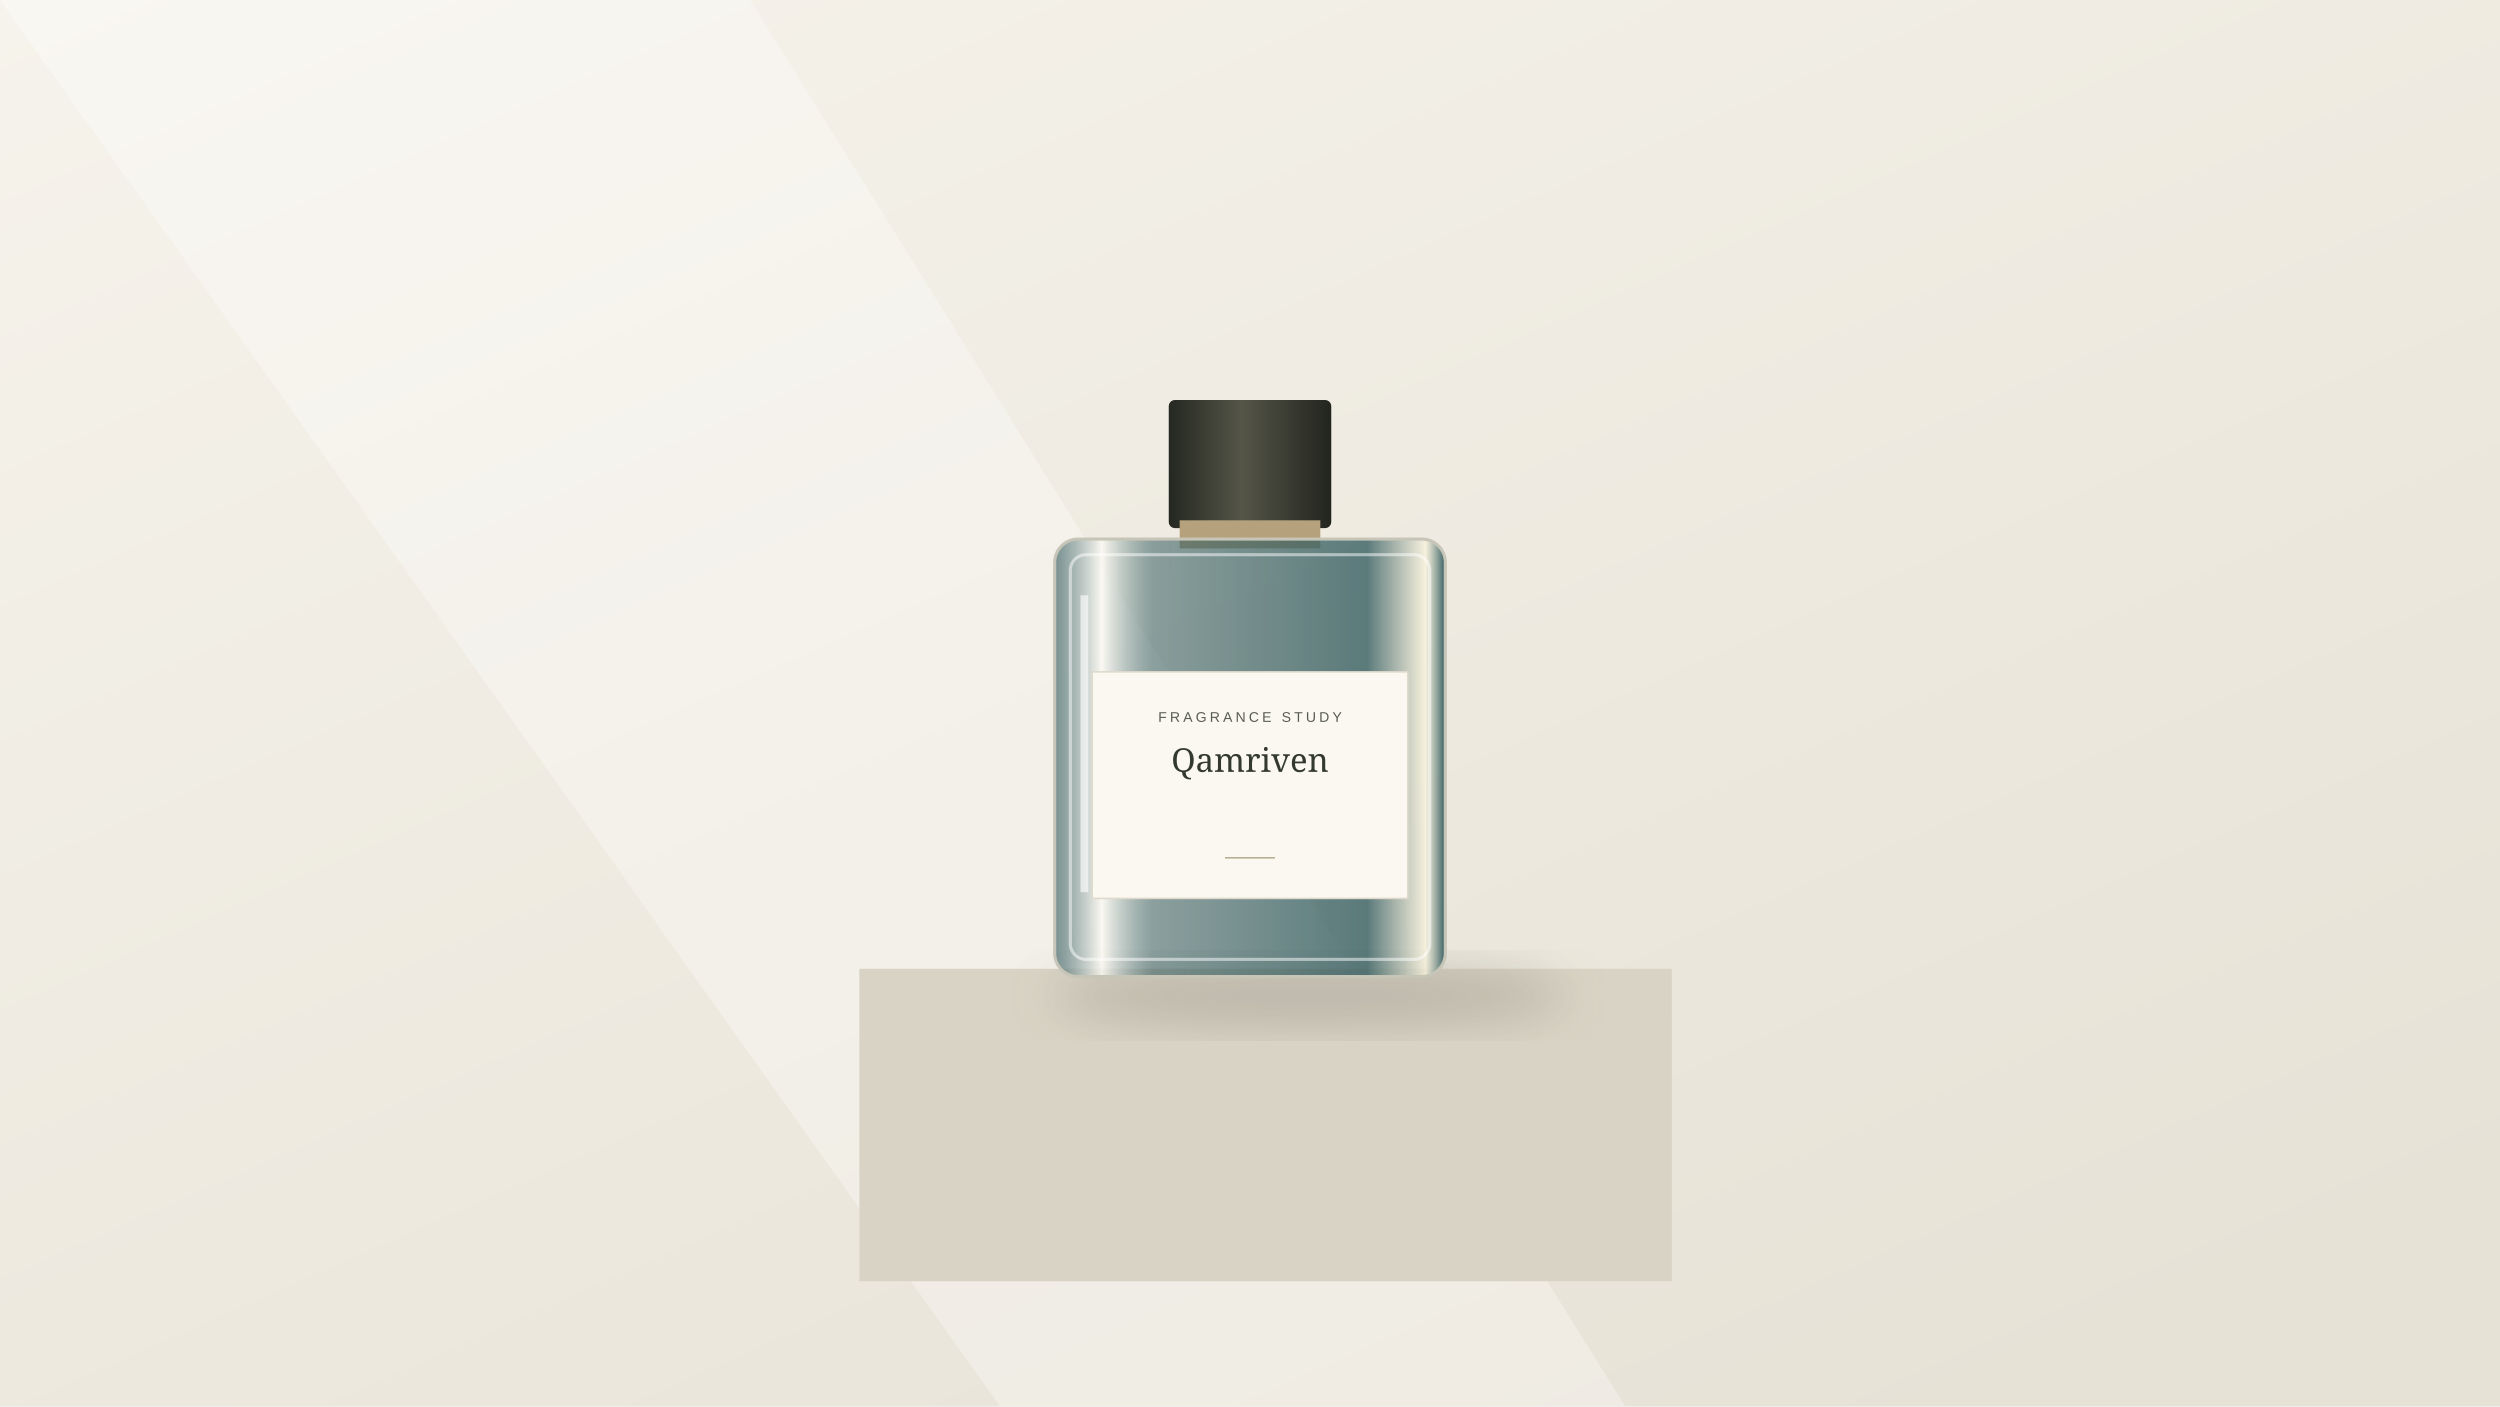
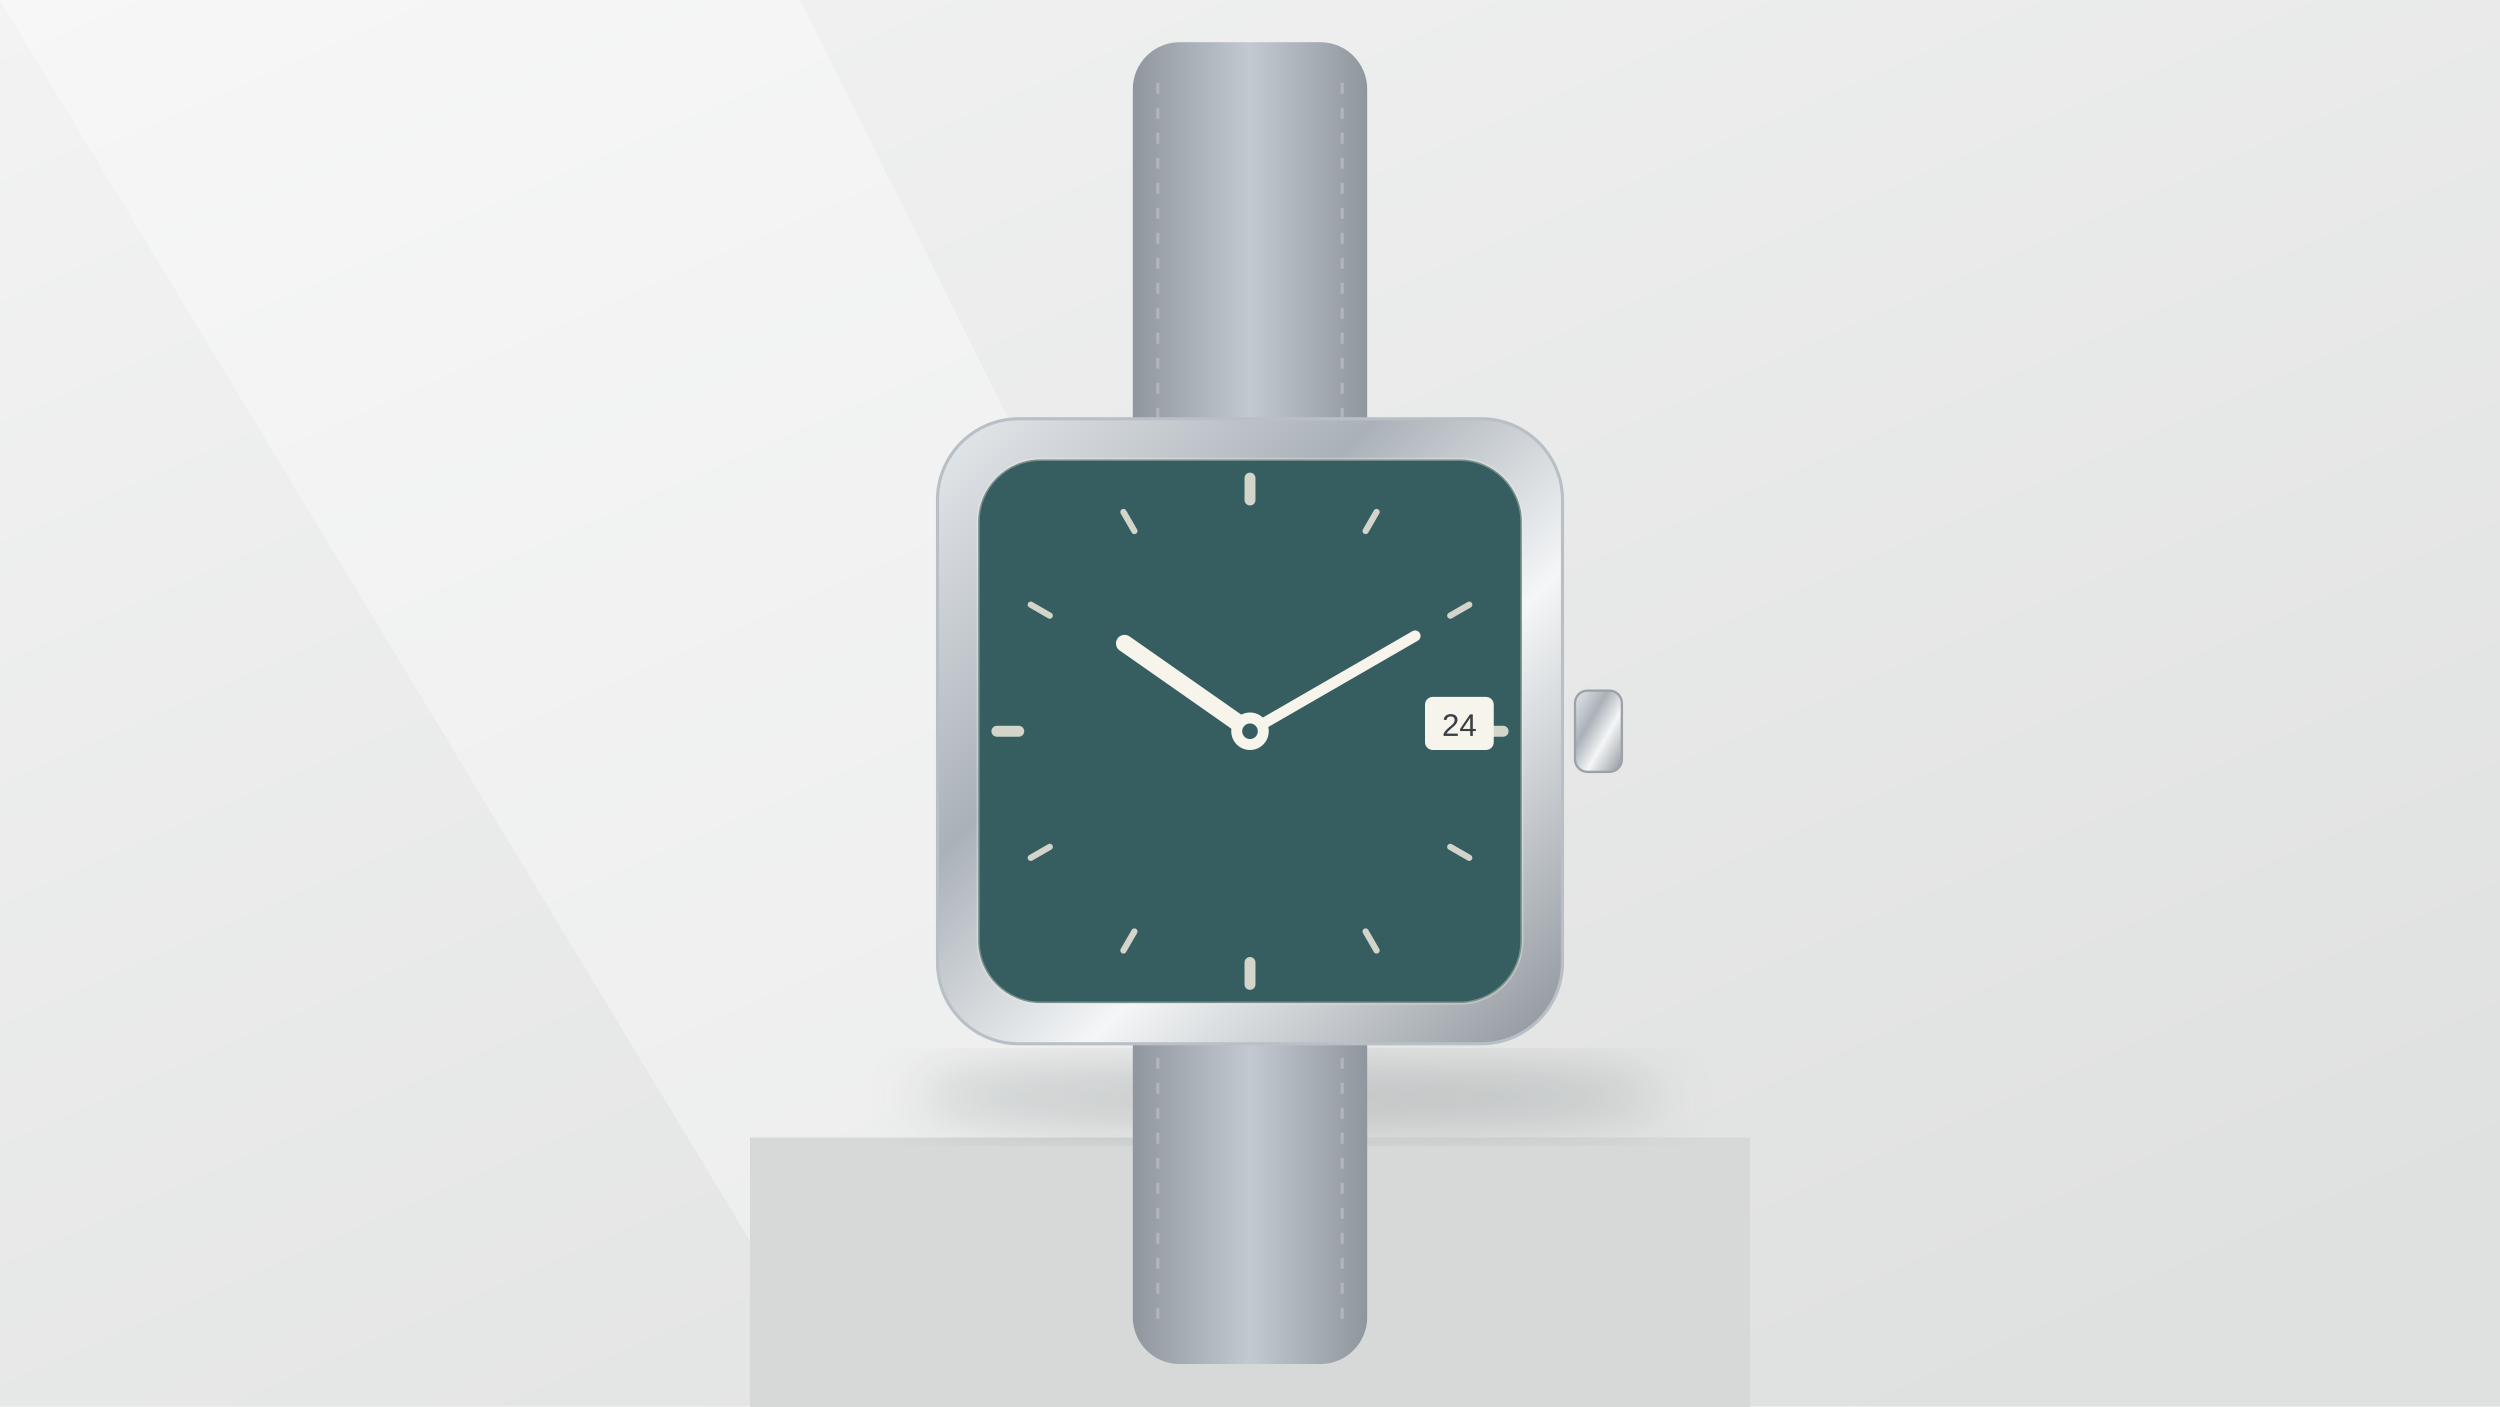
<svg xmlns="http://www.w3.org/2000/svg" width="1600" height="900" viewBox="0 0 1600 900" role="img" aria-labelledby="title desc">
  <defs>
    <linearGradient id="bg" x2=".8" y2="1">
-       <stop stop-color="#f6f3ec" />
-       <stop offset="1" stop-color="#e7e2d6" />
+       <stop stop-color="#f2f3f2" />
+       <stop offset="1" stop-color="#dfe1e0" />
    </linearGradient>
-     <linearGradient id="glass">
-       <stop stop-color="#365e61" stop-opacity=".65" />
-       <stop offset=".12" stop-color="#fcfaf3" stop-opacity=".8" />
-       <stop offset=".25" stop-color="#365e61" stop-opacity=".55" />
-       <stop offset=".8" stop-color="#365e61" stop-opacity=".8" />
-       <stop offset=".95" stop-color="#f8f2dc" stop-opacity=".75" />
-       <stop offset="1" stop-color="#365e61" />
+     <linearGradient id="band" x1="0" x2="1">
+       <stop stop-color="#8f969e" />
+       <stop offset=".5" stop-color="#c3c9d0" />
+       <stop offset="1" stop-color="#8f969e" />
    </linearGradient>
-     <linearGradient id="cap">
-       <stop stop-color="#242820" />
-       <stop offset=".45" stop-color="#555548" />
-       <stop offset="1" stop-color="#22251e" />
+     <linearGradient id="metal" x2="1" y2="1">
+       <stop stop-color="#e6e9ec" />
+       <stop offset=".35" stop-color="#aab1b8" />
+       <stop offset=".62" stop-color="#f4f6f7" />
+       <stop offset="1" stop-color="#8d949b" />
    </linearGradient>
    <filter id="shadow">
-       <feGaussianBlur stdDeviation="15" />
+       <feGaussianBlur stdDeviation="18" />
    </filter>
  </defs>
  <rect width="1600" height="900" fill="url(#bg)" />
-   <path d="M0 0h480L1040 900H640Z" fill="#fff" opacity=".3" />
-   <rect x="550" y="620" width="520" height="200" fill="#d9d3c5" />
-   <ellipse cx="838" cy="637" rx="165" ry="24" fill="#49483b" opacity=".19" filter="url(#shadow)" />
+   <path d="M0 0h512L960 900H544Z" fill="#fff" opacity=".32" />
+   <rect x="480" y="728" width="640" height="260" fill="#d6d9d7" />
+   <ellipse cx="826" cy="702" rx="240" ry="26" fill="#3b4147" opacity=".2" filter="url(#shadow)" />
  <g transform="">
-     <rect x="748" y="256" width="104" height="82" rx="4" fill="url(#cap)" />
-     <rect x="755" y="333" width="90" height="18" fill="#b5a27d" />
-     <rect x="675" y="345" width="250" height="280" rx="15" fill="url(#glass)" stroke="#c6c5b7" stroke-width="2" />
-     <rect x="685" y="355" width="230" height="259" rx="10" fill="none" stroke="#fff" stroke-opacity=".5" stroke-width="2" />
-     <path d="M694 381v190" stroke="#fff" opacity=".6" stroke-width="5" />
-     <rect x="699" y="430" width="202" height="145" fill="#faf8f0" stroke="#ded9cc" />
-     <text x="800" y="462" text-anchor="middle" font-family="Arial,sans-serif" font-size="9" letter-spacing="2" fill="#585b4f">FRAGRANCE STUDY</text>
-     <text x="800" y="494" text-anchor="middle" font-family="Georgia,serif" font-size="21" fill="#34392e">Qamriven</text>
-     <path d="M784 549h32" stroke="#b6ad92" />
+     <rect x="725" y="27" width="150" height="846" rx="30" fill="url(#band)" />
+     <line x1="741" y1="53" x2="741" y2="847" stroke="#fff" stroke-opacity=".22" stroke-width="2" stroke-dasharray="7 9" />
+     <line x1="859" y1="53" x2="859" y2="847" stroke="#fff" stroke-opacity=".22" stroke-width="2" stroke-dasharray="7 9" />
+     <rect x="1008" y="442" width="30" height="52" rx="8" fill="url(#metal)" stroke="#9ba2a9" stroke-width="1.5" />
+     <rect x="600" y="268" width="400" height="400" rx="52" fill="url(#metal)" stroke="#b9bfc6" stroke-width="2" />
+     <rect x="626" y="294" width="348" height="348" rx="40" fill="#365e61" />
+     <rect x="626" y="294" width="348" height="348" rx="40" fill="none" stroke="#f4f0e6" stroke-opacity=".35" stroke-width="2" />
+     <line x1="800.00" y1="320.00" x2="800.00" y2="306.00" stroke="#efeadd" stroke-opacity=".85" stroke-width="7" stroke-linecap="round" />
+     <line x1="874.00" y1="339.83" x2="881.00" y2="327.70" stroke="#efeadd" stroke-opacity=".85" stroke-width="4" stroke-linecap="round" />
+     <line x1="928.17" y1="394.00" x2="940.30" y2="387.00" stroke="#efeadd" stroke-opacity=".85" stroke-width="4" stroke-linecap="round" />
+     <line x1="948.00" y1="468.00" x2="962.00" y2="468.00" stroke="#efeadd" stroke-opacity=".85" stroke-width="7" stroke-linecap="round" />
+     <line x1="928.17" y1="542.00" x2="940.30" y2="549.00" stroke="#efeadd" stroke-opacity=".85" stroke-width="4" stroke-linecap="round" />
+     <line x1="874.00" y1="596.17" x2="881.00" y2="608.30" stroke="#efeadd" stroke-opacity=".85" stroke-width="4" stroke-linecap="round" />
+     <line x1="800.00" y1="616.00" x2="800.00" y2="630.00" stroke="#efeadd" stroke-opacity=".85" stroke-width="7" stroke-linecap="round" />
+     <line x1="726.00" y1="596.17" x2="719.00" y2="608.30" stroke="#efeadd" stroke-opacity=".85" stroke-width="4" stroke-linecap="round" />
+     <line x1="671.83" y1="542.00" x2="659.70" y2="549.00" stroke="#efeadd" stroke-opacity=".85" stroke-width="4" stroke-linecap="round" />
+     <line x1="652.00" y1="468.00" x2="638.00" y2="468.00" stroke="#efeadd" stroke-opacity=".85" stroke-width="7" stroke-linecap="round" />
+     <line x1="671.83" y1="394.00" x2="659.70" y2="387.00" stroke="#efeadd" stroke-opacity=".85" stroke-width="4" stroke-linecap="round" />
+     <line x1="726.00" y1="339.83" x2="719.00" y2="327.70" stroke="#efeadd" stroke-opacity=".85" stroke-width="4" stroke-linecap="round" />
+     <line x1="800" y1="468" x2="719.72" y2="411.79" stroke="#f7f4ec" stroke-width="11" stroke-linecap="round" />
+     <line x1="800" y1="468" x2="905.66" y2="407.00" stroke="#f7f4ec" stroke-width="7" stroke-linecap="round" />
+     <circle cx="800" cy="468" r="12" fill="#f7f4ec" />
+     <circle cx="800" cy="468" r="5" fill="#365e61" />
+     <rect x="912" y="446" width="44" height="34" rx="5" fill="#f7f4ec" />
+     <text x="934" y="471" text-anchor="middle" font-family="Arial,sans-serif" font-size="20" fill="#3a3f45">24</text>
  </g>
</svg>
